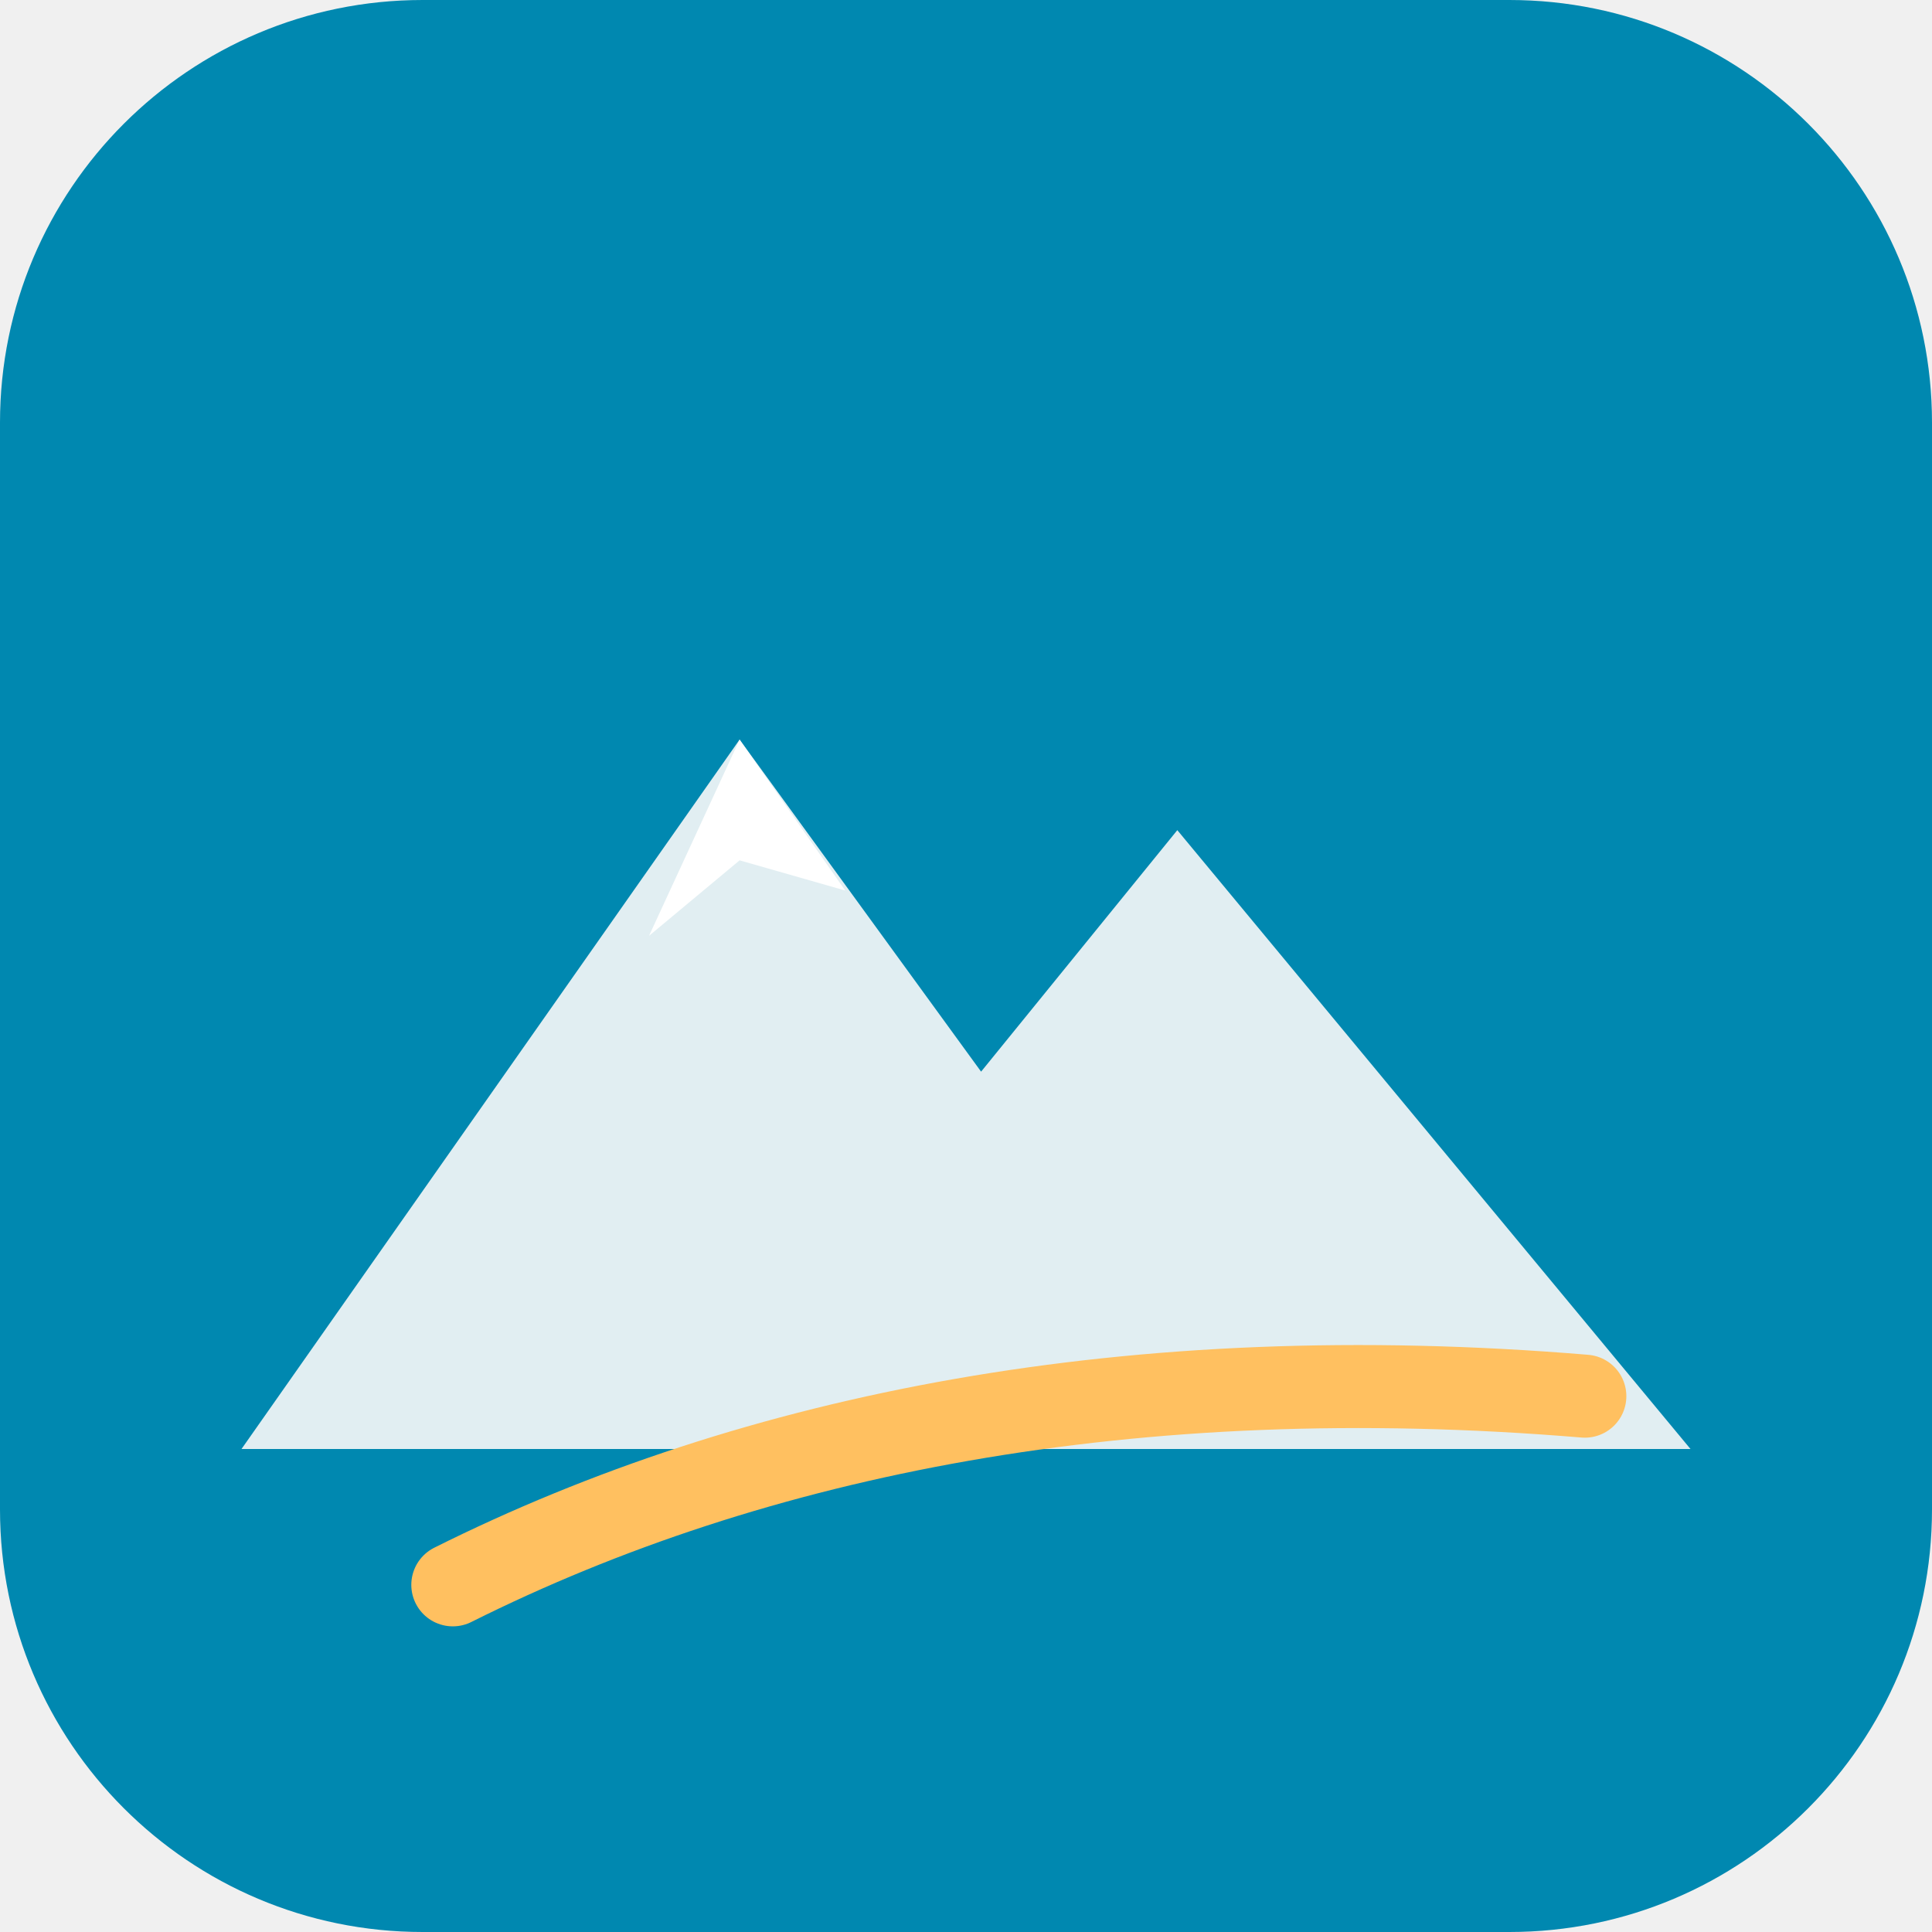
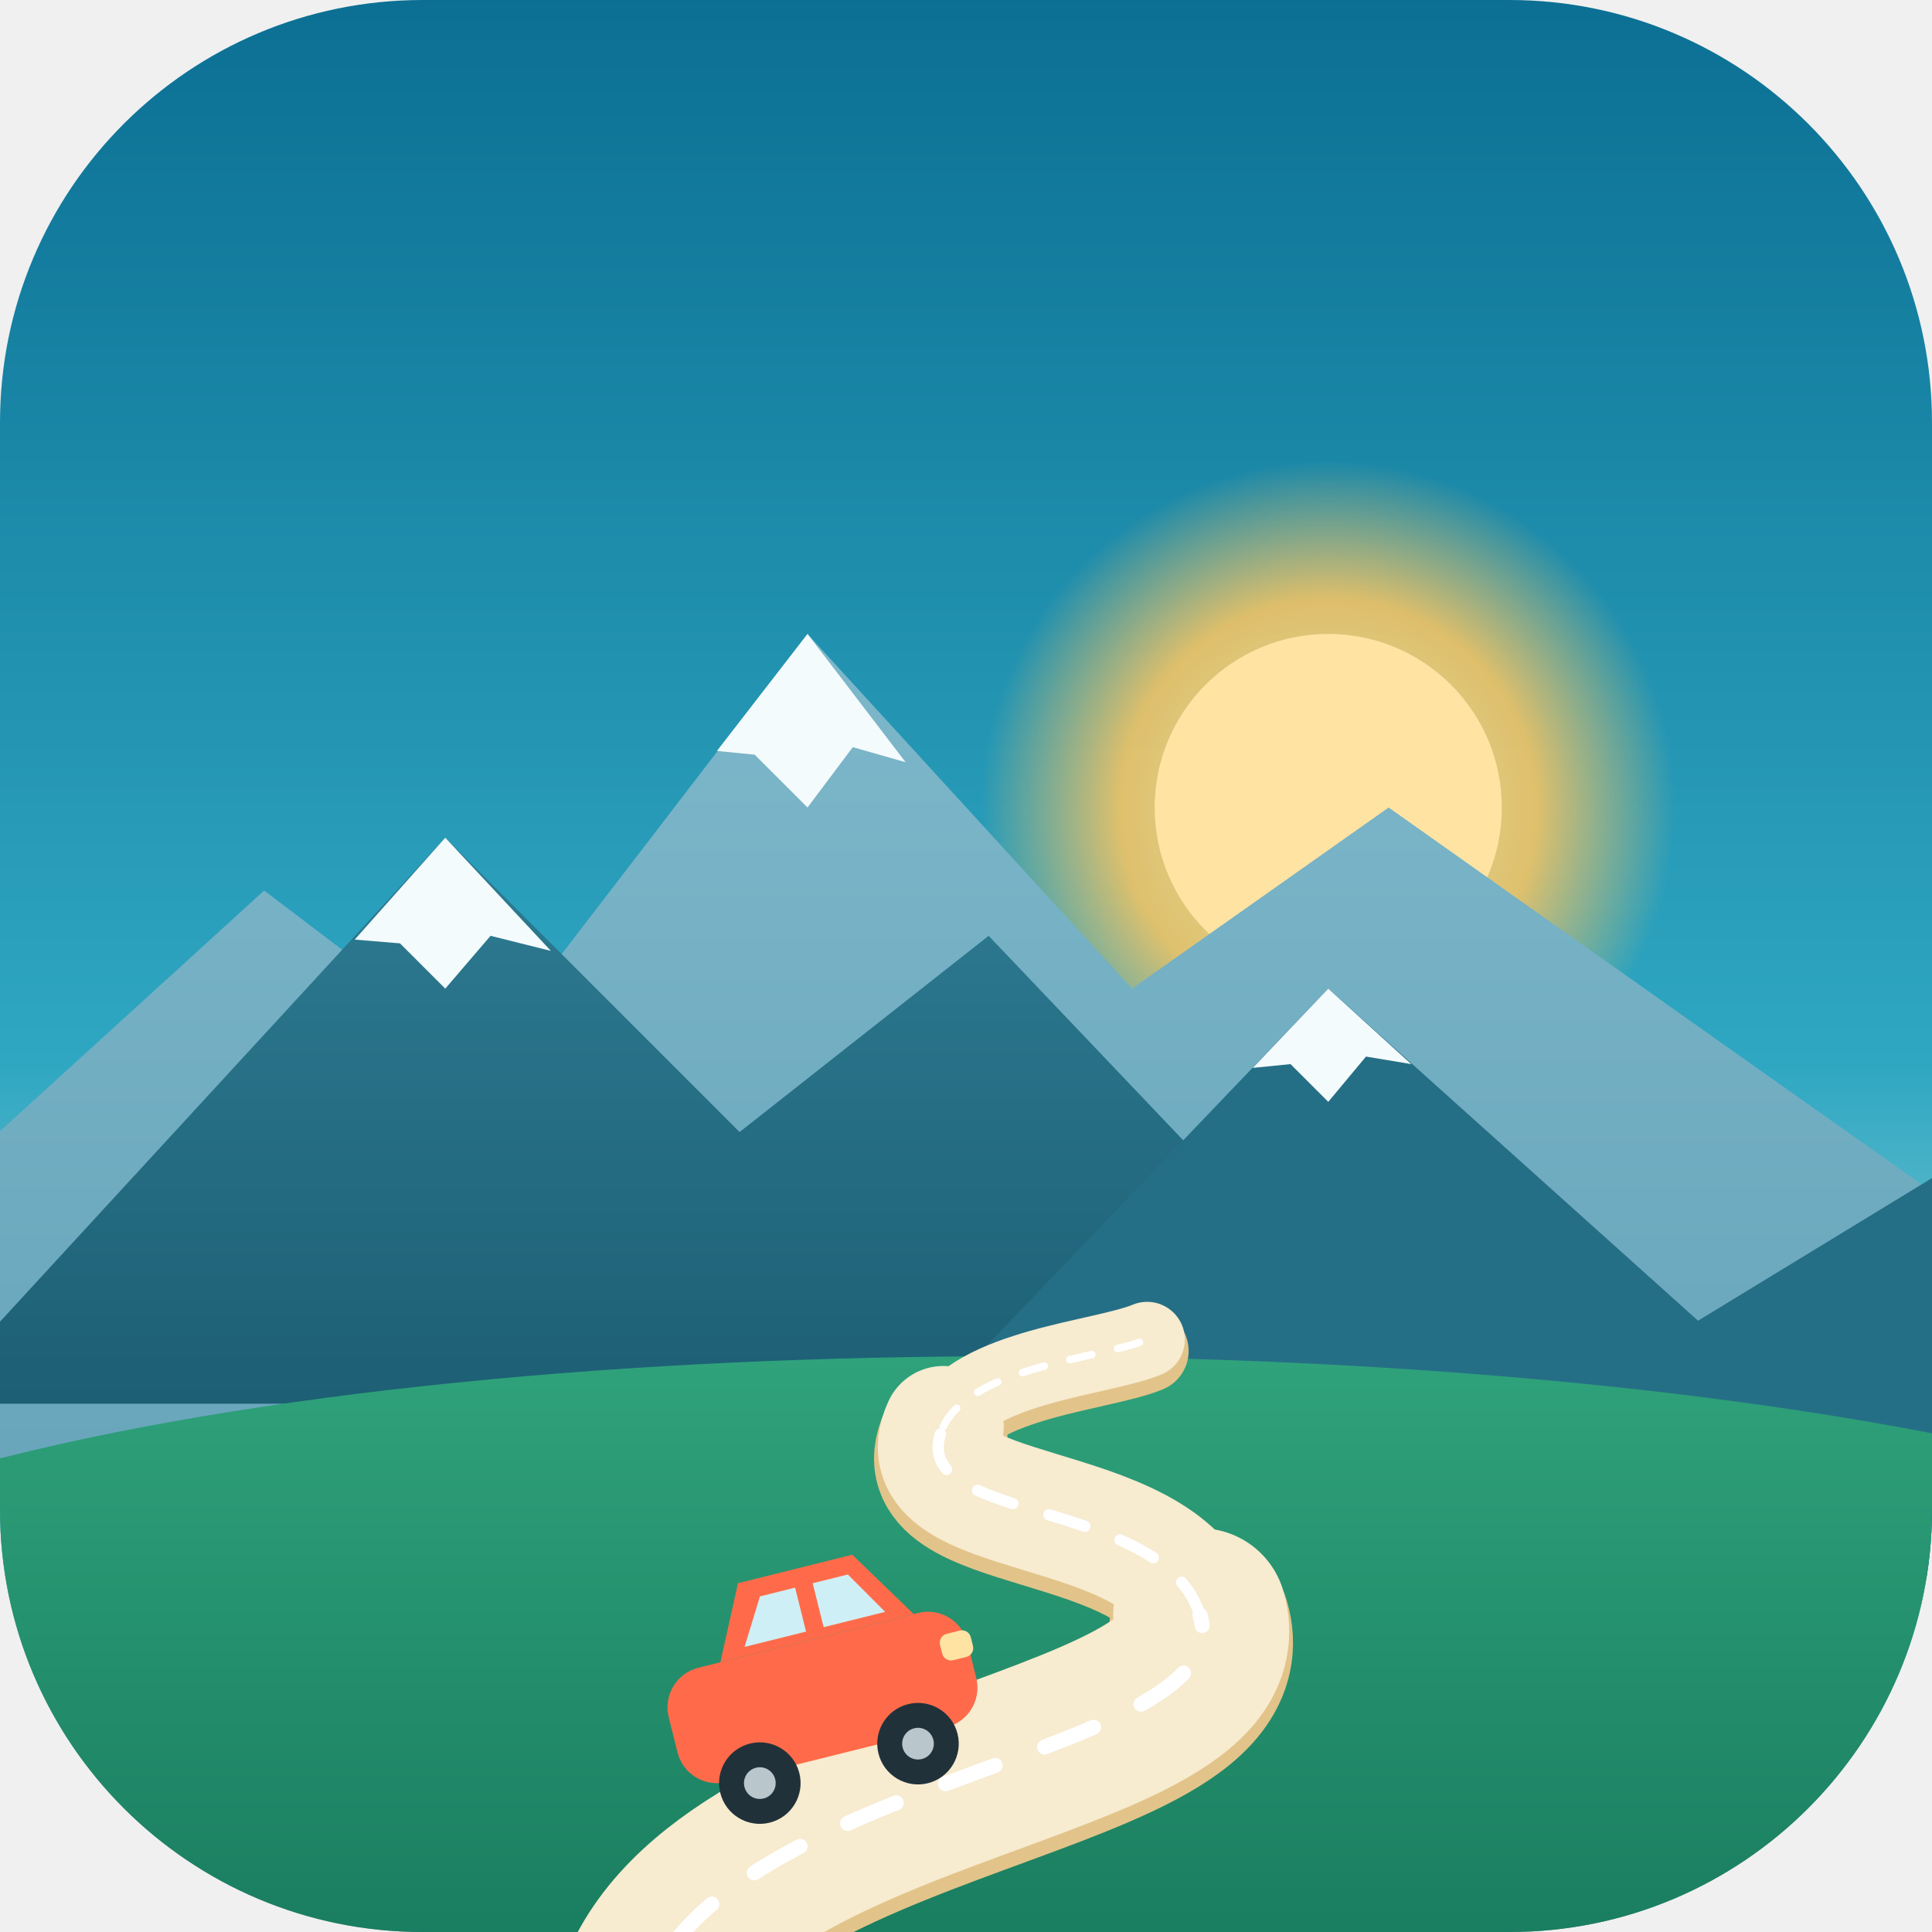
<svg xmlns="http://www.w3.org/2000/svg" viewBox="0 0 512 512">
-   <rect width="512" height="512" rx="112" fill="#0088B0" />
-   <path d="M64 384 196 196l64 88 52-64 136 164z" fill="#E1EEF2" />
-   <path d="M196 196l28 40-28-8-24 20z" fill="#FFFFFF" />
-   <path d="M120 420c80-40 180-60 300-50" fill="none" stroke="#FFC060" stroke-width="22" stroke-linecap="round" />
+   <clipPath id="r">
+     <rect width="512" height="512" rx="112" />
+   </clipPath>
+   <g clip-path="url(#r)">
+     <defs>
+       <linearGradient id="sky" x1="0" y1="0" x2="0" y2="1">
+         <stop offset="0" stop-color="#0B6F93" />
+         <stop offset=".55" stop-color="#2FA7C2" />
+         <stop offset=".8" stop-color="#9FD6D8" />
+         <stop offset="1" stop-color="#FFD9A0" />
+       </linearGradient>
+       <linearGradient id="far" x1="0" y1="0" x2="0" y2="1">
+         <stop offset="0" stop-color="#7DB7CA" />
+         <stop offset="1" stop-color="#5D9CB3" />
+       </linearGradient>
+       <linearGradient id="near" x1="0" y1="0" x2="0" y2="1">
+         <stop offset="0" stop-color="#2E7C93" />
+         <stop offset="1" stop-color="#1D5F74" />
+       </linearGradient>
+       <linearGradient id="valley" x1="0" y1="0" x2="0" y2="1">
+         <stop offset="0" stop-color="#2FA27B" />
+         <stop offset="1" stop-color="#17795C" />
+       </linearGradient>
+       <radialGradient id="sun" cx=".5" cy=".5" r=".5">
+         <stop offset="0" stop-color="#FFE9B0" />
+         <stop offset=".6" stop-color="#FFC75F" />
+         <stop offset="1" stop-color="#FFC75F" stop-opacity="0" />
+       </radialGradient>
+     </defs>
+     <rect width="512" height="512" fill="url(#sky)" />
+     <circle cx="352" cy="214" r="92" fill="url(#sun)" opacity=".85" />
+     <circle cx="352" cy="214" r="46" fill="#FFE3A3" />
+     <path d="M-20 318 L70 236 L128 280 L214 168 L300 262 L368 214 L532 330 V512 H-20Z" fill="url(#far)" />
+     <path d="M214 168 L240 202 L226 198 L214 214 L200 200 L190 199Z" fill="#F4FBFC" />
+     <path d="M-20 372 L118 222 L196 300 L262 248 L380 372Z" fill="url(#near)" />
+     <path d="M118 222 L146 252 L130 248 L118 262 L106 250 L94 249Z" fill="#F4FBFC" />
+     <path d="M220 400 L352 262 L450 350 L532 300 V420Z" fill="#256F86" />
+     <path d="M352 262 L374 282 L362 280 L352 292 L342 282 L332 283Z" fill="#F4FBFC" />
+     <path d="M-20 392 C 120 350, 380 350, 532 384 V532 H-20Z" fill="url(#valley)" />
+     <path d="M168 540 C 176 470, 330 468, 318 428" fill="none" stroke="#E2C48A" stroke-width="48" stroke-linecap="round" transform="translate(0 3)" />
+     <path d="M318 428 C 308 396, 238 404, 250 378" fill="none" stroke="#E2C48A" stroke-width="34" stroke-linecap="round" transform="translate(0 3)" />
+     <path d="M250 378 C 258 362, 292 360, 304 355" fill="none" stroke="#E2C48A" stroke-width="22" stroke-linecap="round" transform="translate(0 3)" />
+     <path d="M168 540 C 176 470, 330 468, 318 428" fill="none" stroke="#F7EBD0" stroke-width="46" stroke-linecap="round" />
+     <path d="M318 428 C 308 396, 238 404, 250 378" fill="none" stroke="#F7EBD0" stroke-width="32" stroke-linecap="round" />
+     <path d="M250 378 C 258 362, 292 360, 304 355" fill="none" stroke="#F7EBD0" stroke-width="20" stroke-linecap="round" />
+     <path d="M168 540 C 176 470, 330 468, 318 428" fill="none" stroke="#FFFFFF" stroke-width="4" stroke-dasharray="14 14" stroke-linecap="round" />
+     <path d="M318 428 C 308 396, 238 404, 250 378" fill="none" stroke="#FFFFFF" stroke-width="3" stroke-dasharray="10 10" stroke-linecap="round" />
+     <path d="M250 378 C 258 362, 292 360, 304 355" fill="none" stroke="#FFFFFF" stroke-width="2" stroke-dasharray="6 7" stroke-linecap="round" />
+     <g id="car" transform="translate(220 458) rotate(-14) scale(1.2)">
+       <rect x="-34" y="-20" width="68" height="26" rx="9" fill="#FF6B4A" />
+       <path d="M-20 -20 L-12 -36 H14 L24 -20Z" fill="#FF6B4A" />
+       <path d="M-14 -22 L-8 -32 H0 V-22Z M4 -22 V-32 H12 L18 -22Z" fill="#CFEFF6" />
+       <circle cx="-18" cy="8" r="9" fill="#21313A" />
+       <circle cx="18" cy="8" r="9" fill="#21313A" />
+       <circle cx="-18" cy="8" r="3.5" fill="#B9C6CC" />
+       <circle cx="18" cy="8" r="3.5" fill="#B9C6CC" />
+       <rect x="28" y="-14" width="7" height="6" rx="2" fill="#FFE3A3" />
+     </g>
+   </g>
</svg>
